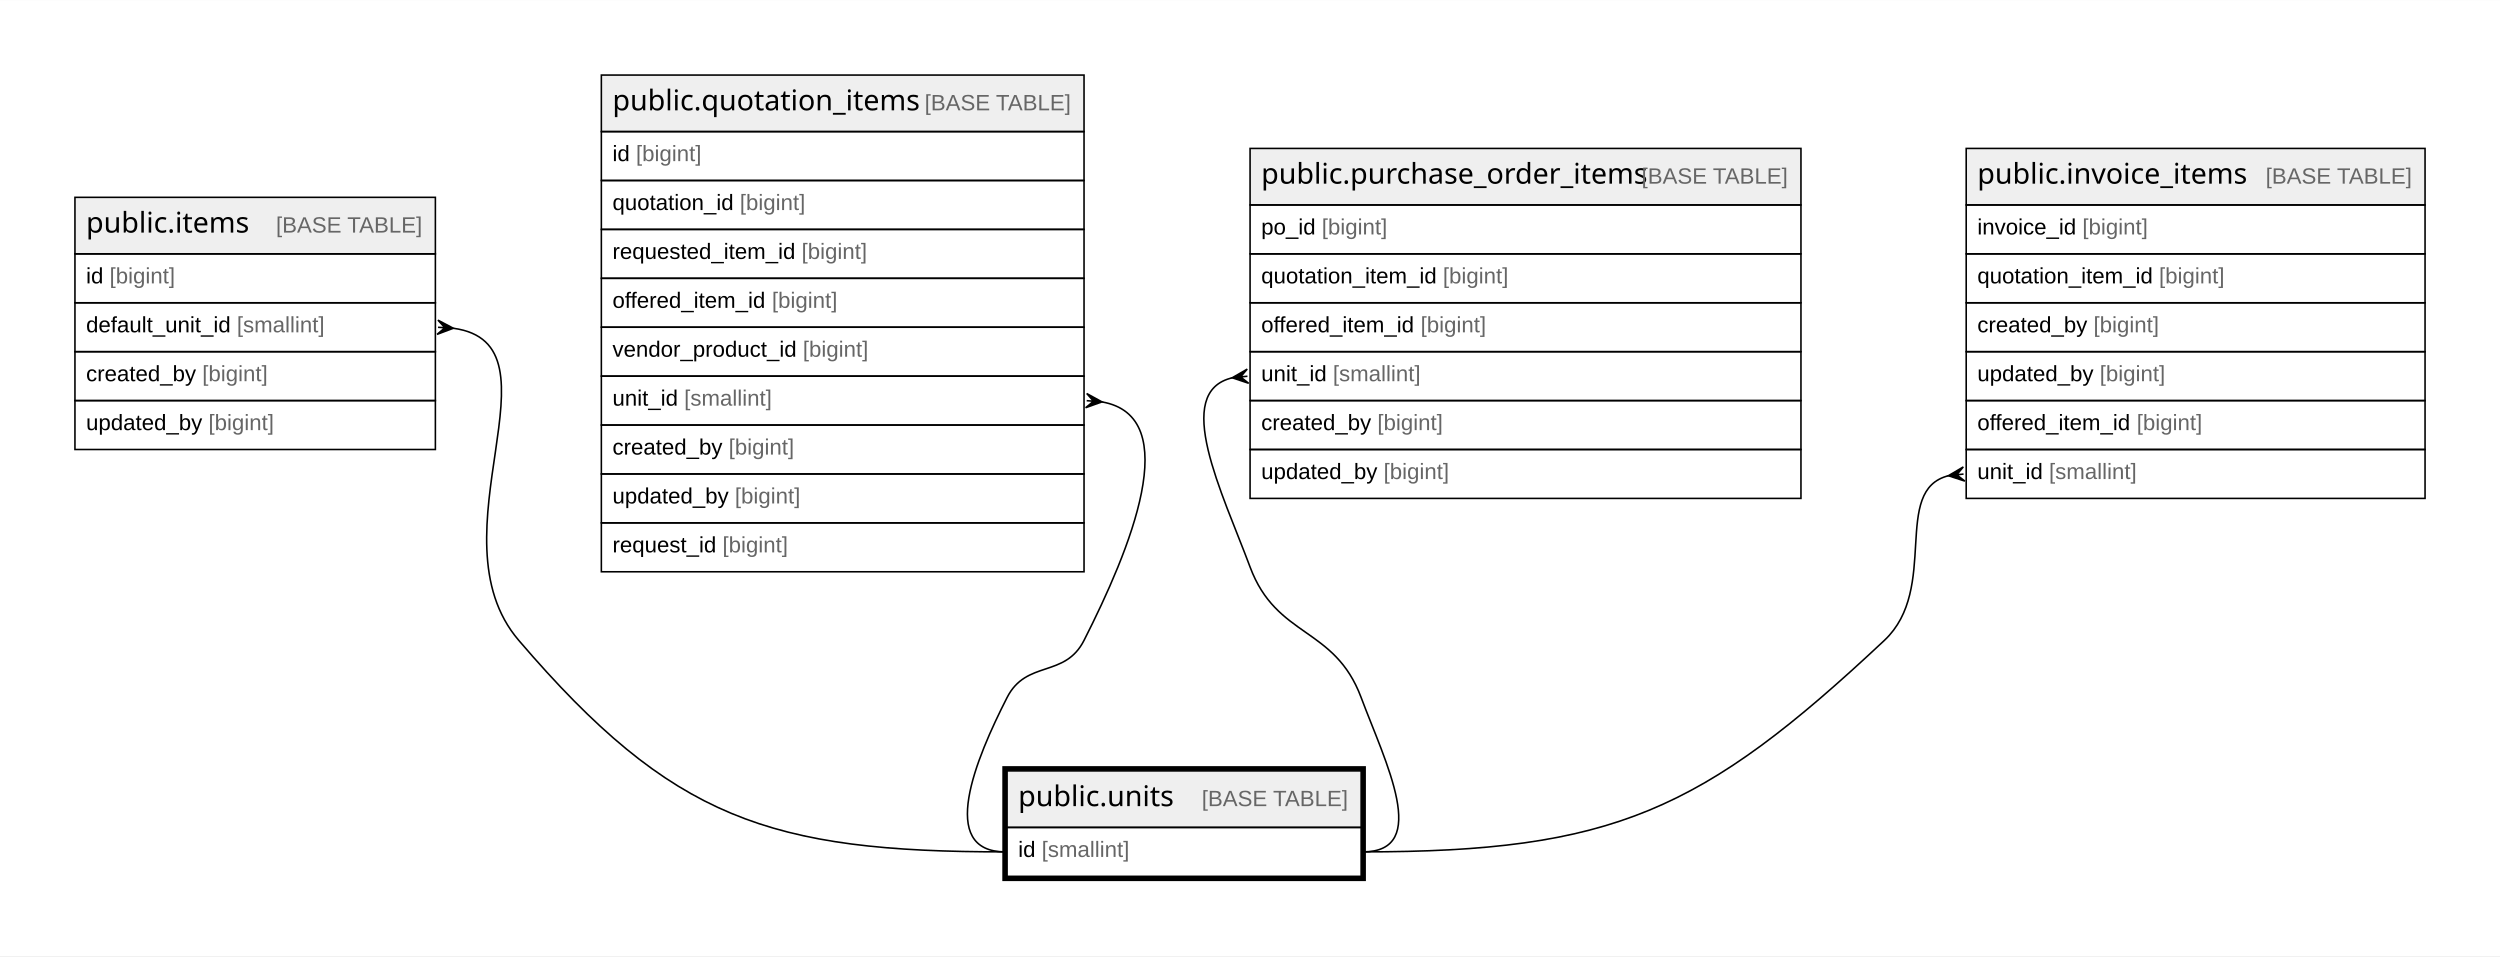
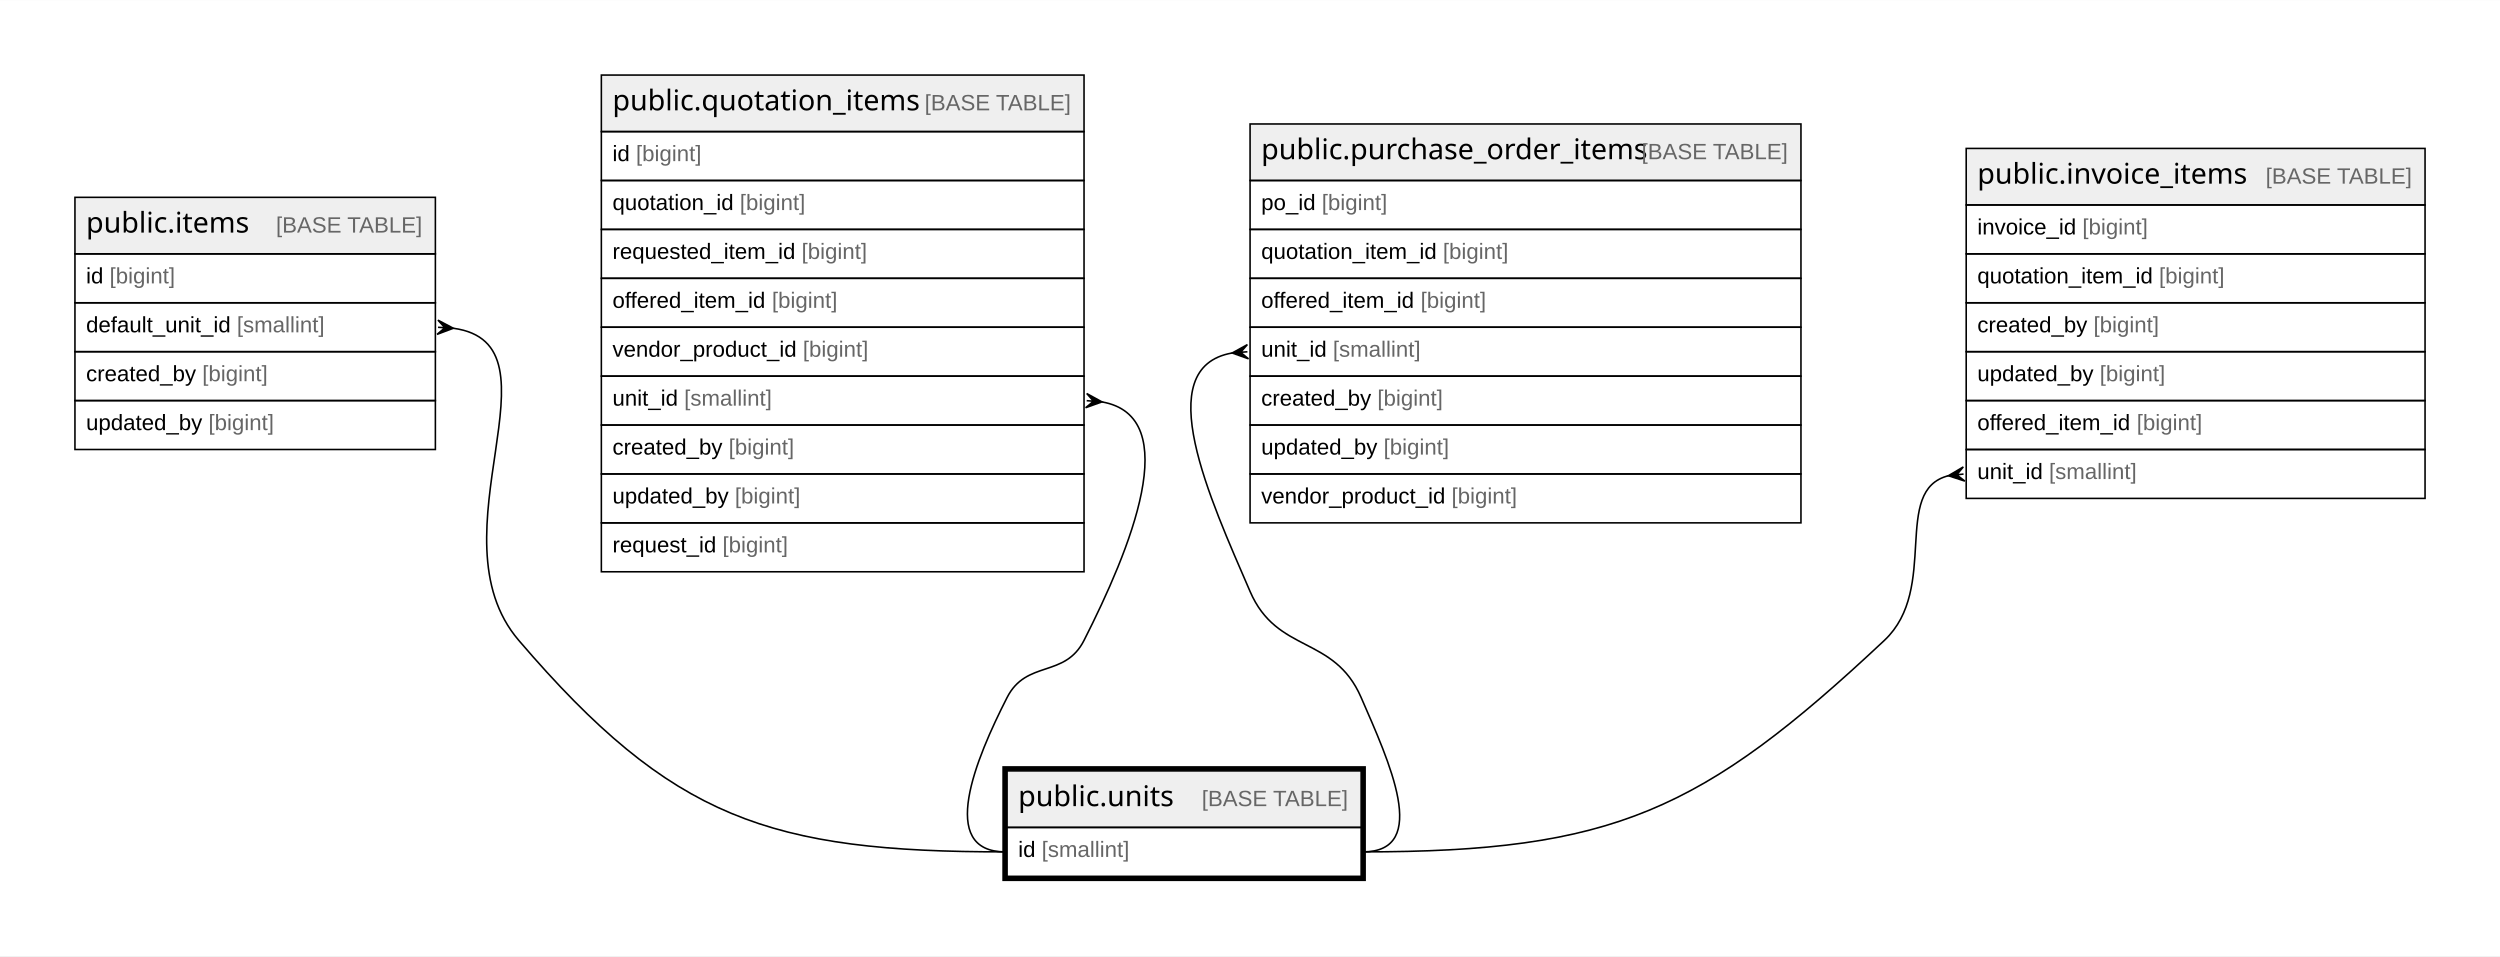
<svg xmlns="http://www.w3.org/2000/svg" width="1574pt" height="602pt" viewBox="0.00 0.00 1574.37 602.00">
  <g id="graph0" class="graph" transform="scale(1 1) rotate(0) translate(4 598)">
    <polygon fill="white" stroke="none" points="-4,4 -4,-598 1570.37,-598 1570.37,4 -4,4" />
    <g id="node1" class="node">
      <polygon fill="#efefef" stroke="none" points="630.2,-77 630.2,-112.6 853.18,-112.6 853.18,-77 630.2,-77" />
      <polygon fill="none" stroke="black" points="630.2,-77 630.2,-112.6 853.18,-112.6 853.18,-77 630.2,-77" />
      <text text-anchor="start" x="637.2" y="-90.4" font-family="Arial Bold" font-size="18.00">public.units</text>
      <text text-anchor="start" x="721.69" y="-90.4" font-family="Arial" font-size="14.00">    </text>
      <text text-anchor="start" x="752.81" y="-90.4" font-family="Arial" font-size="14.00" fill="#666666">[BASE TABLE]</text>
      <polygon fill="none" stroke="black" points="630.2,-46.2 630.2,-77 853.18,-77 853.18,-46.2 630.2,-46.2" />
      <text text-anchor="start" x="637.2" y="-58.4" font-family="Arial" font-size="14.00">id </text>
      <text text-anchor="start" x="651.98" y="-58.4" font-family="Arial" font-size="14.00" fill="#666666">[smallint]</text>
      <polygon fill="none" stroke="black" stroke-width="3" points="628.7,-44.7 628.7,-114.1 854.68,-114.1 854.68,-44.7 628.7,-44.7" />
    </g>
    <g id="node2" class="node">
      <polygon fill="#efefef" stroke="none" points="43.2,-438.2 43.2,-473.8 270.18,-473.8 270.18,-438.2 43.2,-438.2" />
      <polygon fill="none" stroke="black" points="43.2,-438.2 43.2,-473.8 270.18,-473.8 270.18,-438.2 43.2,-438.2" />
      <text text-anchor="start" x="50.2" y="-451.6" font-family="Arial Bold" font-size="18.00">public.items</text>
      <text text-anchor="start" x="138.69" y="-451.6" font-family="Arial" font-size="14.00">    </text>
      <text text-anchor="start" x="169.81" y="-451.6" font-family="Arial" font-size="14.00" fill="#666666">[BASE TABLE]</text>
      <polygon fill="none" stroke="black" points="43.2,-407.4 43.2,-438.2 270.18,-438.2 270.18,-407.4 43.2,-407.4" />
      <text text-anchor="start" x="50.2" y="-419.6" font-family="Arial" font-size="14.00">id </text>
      <text text-anchor="start" x="64.99" y="-419.6" font-family="Arial" font-size="14.00" fill="#666666">[bigint]</text>
      <polygon fill="none" stroke="black" points="43.2,-376.6 43.2,-407.4 270.18,-407.4 270.18,-376.6 43.2,-376.6" />
      <text text-anchor="start" x="50.2" y="-388.8" font-family="Arial" font-size="14.00">default_unit_id </text>
      <text text-anchor="start" x="145.16" y="-388.8" font-family="Arial" font-size="14.00" fill="#666666">[smallint]</text>
      <polygon fill="none" stroke="black" points="43.2,-345.8 43.2,-376.6 270.18,-376.6 270.18,-345.8 43.2,-345.8" />
      <text text-anchor="start" x="50.2" y="-358" font-family="Arial" font-size="14.00">created_by </text>
      <text text-anchor="start" x="123.36" y="-358" font-family="Arial" font-size="14.00" fill="#666666">[bigint]</text>
      <polygon fill="none" stroke="black" points="43.2,-315 43.2,-345.8 270.18,-345.8 270.18,-315 43.2,-315" />
      <text text-anchor="start" x="50.2" y="-327.2" font-family="Arial" font-size="14.00">updated_by </text>
      <text text-anchor="start" x="127.27" y="-327.2" font-family="Arial" font-size="14.00" fill="#666666">[bigint]</text>
    </g>
    <g id="edge1" class="edge">
      <path fill="none" stroke="black" d="M281.4,-391.36C353.99,-381.57 266.18,-260.78 322.69,-194.8 419.3,-81.98 480.66,-61.6 629.2,-61.6" />
      <polygon fill="black" stroke="black" points="281.49,-391.36 271.23,-387.49 276.17,-391.69 271.85,-391.96 271.85,-391.96 271.85,-391.96 276.17,-391.69 271.79,-396.47 281.49,-391.36" />
    </g>
    <g id="node3" class="node">
      <polygon fill="#efefef" stroke="none" points="374.7,-515.2 374.7,-550.8 678.67,-550.8 678.67,-515.2 374.7,-515.2" />
      <polygon fill="none" stroke="black" points="374.7,-515.2 374.7,-550.8 678.67,-550.8 678.67,-515.2 374.7,-515.2" />
      <text text-anchor="start" x="381.7" y="-528.6" font-family="Arial Bold" font-size="18.00">public.quotation_items</text>
      <text text-anchor="start" x="547.18" y="-528.6" font-family="Arial" font-size="14.00">    </text>
      <text text-anchor="start" x="578.3" y="-528.6" font-family="Arial" font-size="14.00" fill="#666666">[BASE TABLE]</text>
      <polygon fill="none" stroke="black" points="374.7,-484.4 374.7,-515.2 678.67,-515.2 678.67,-484.4 374.7,-484.4" />
      <text text-anchor="start" x="381.7" y="-496.6" font-family="Arial" font-size="14.00">id </text>
      <text text-anchor="start" x="396.49" y="-496.6" font-family="Arial" font-size="14.00" fill="#666666">[bigint]</text>
      <polygon fill="none" stroke="black" points="374.7,-453.6 374.7,-484.4 678.67,-484.4 678.67,-453.6 374.7,-453.6" />
      <text text-anchor="start" x="381.7" y="-465.8" font-family="Arial" font-size="14.00">quotation_id </text>
      <text text-anchor="start" x="461.88" y="-465.8" font-family="Arial" font-size="14.00" fill="#666666">[bigint]</text>
      <polygon fill="none" stroke="black" points="374.7,-422.8 374.7,-453.6 678.67,-453.6 678.67,-422.8 374.7,-422.8" />
      <text text-anchor="start" x="381.7" y="-435" font-family="Arial" font-size="14.00">requested_item_id </text>
      <text text-anchor="start" x="500.78" y="-435" font-family="Arial" font-size="14.00" fill="#666666">[bigint]</text>
      <polygon fill="none" stroke="black" points="374.7,-392 374.7,-422.8 678.67,-422.8 678.67,-392 374.7,-392" />
      <text text-anchor="start" x="381.7" y="-404.2" font-family="Arial" font-size="14.00">offered_item_id </text>
      <text text-anchor="start" x="482.1" y="-404.2" font-family="Arial" font-size="14.00" fill="#666666">[bigint]</text>
      <polygon fill="none" stroke="black" points="374.7,-361.2 374.7,-392 678.67,-392 678.67,-361.2 374.7,-361.2" />
      <text text-anchor="start" x="381.7" y="-373.4" font-family="Arial" font-size="14.00">vendor_product_id </text>
      <text text-anchor="start" x="501.57" y="-373.4" font-family="Arial" font-size="14.00" fill="#666666">[bigint]</text>
      <polygon fill="none" stroke="black" points="374.7,-330.4 374.7,-361.2 678.67,-361.2 678.67,-330.4 374.7,-330.4" />
      <text text-anchor="start" x="381.7" y="-342.6" font-family="Arial" font-size="14.00">unit_id </text>
      <text text-anchor="start" x="426.85" y="-342.6" font-family="Arial" font-size="14.00" fill="#666666">[smallint]</text>
      <polygon fill="none" stroke="black" points="374.7,-299.6 374.7,-330.4 678.67,-330.4 678.67,-299.6 374.7,-299.6" />
      <text text-anchor="start" x="381.7" y="-311.8" font-family="Arial" font-size="14.00">created_by </text>
      <text text-anchor="start" x="454.86" y="-311.8" font-family="Arial" font-size="14.00" fill="#666666">[bigint]</text>
      <polygon fill="none" stroke="black" points="374.7,-268.8 374.7,-299.6 678.67,-299.6 678.67,-268.8 374.7,-268.8" />
      <text text-anchor="start" x="381.7" y="-281" font-family="Arial" font-size="14.00">updated_by </text>
      <text text-anchor="start" x="458.77" y="-281" font-family="Arial" font-size="14.00" fill="#666666">[bigint]</text>
      <polygon fill="none" stroke="black" points="374.7,-238 374.7,-268.8 678.67,-268.8 678.67,-238 374.7,-238" />
      <text text-anchor="start" x="381.7" y="-250.2" font-family="Arial" font-size="14.00">request_id </text>
      <text text-anchor="start" x="450.97" y="-250.2" font-family="Arial" font-size="14.00" fill="#666666">[bigint]</text>
    </g>
    <g id="edge2" class="edge">
      <path fill="none" stroke="black" d="M689.76,-345C742.68,-335.92 707.37,-251.38 678.67,-194.8 666.54,-170.86 642.38,-182.71 630.2,-158.8 610.58,-120.31 585.99,-61.6 629.2,-61.6" />
      <polygon fill="black" stroke="black" points="689.98,-344.99 679.65,-341.29 684.66,-345.41 680.34,-345.75 680.34,-345.75 680.34,-345.75 684.66,-345.41 680.36,-350.26 689.98,-344.99" />
    </g>
    <g id="node4" class="node">
-       <polygon fill="#efefef" stroke="none" points="783.23,-469 783.23,-504.6 1130.15,-504.6 1130.15,-469 783.23,-469" />
-       <polygon fill="none" stroke="black" points="783.23,-469 783.23,-504.6 1130.15,-504.6 1130.15,-469 783.23,-469" />
-       <text text-anchor="start" x="790.23" y="-482.4" font-family="Arial Bold" font-size="18.00">public.purchase_order_items</text>
-       <text text-anchor="start" x="998.66" y="-482.4" font-family="Arial" font-size="14.00">    </text>
-       <text text-anchor="start" x="1029.78" y="-482.4" font-family="Arial" font-size="14.00" fill="#666666">[BASE TABLE]</text>
-       <polygon fill="none" stroke="black" points="783.23,-438.2 783.23,-469 1130.15,-469 1130.15,-438.2 783.23,-438.2" />
-       <text text-anchor="start" x="790.23" y="-450.4" font-family="Arial" font-size="14.00">po_id </text>
-       <text text-anchor="start" x="828.37" y="-450.4" font-family="Arial" font-size="14.00" fill="#666666">[bigint]</text>
-       <polygon fill="none" stroke="black" points="783.23,-407.4 783.23,-438.2 1130.15,-438.2 1130.15,-407.4 783.23,-407.4" />
-       <text text-anchor="start" x="790.23" y="-419.6" font-family="Arial" font-size="14.00">quotation_item_id </text>
-       <text text-anchor="start" x="904.64" y="-419.6" font-family="Arial" font-size="14.00" fill="#666666">[bigint]</text>
-       <polygon fill="none" stroke="black" points="783.23,-376.6 783.23,-407.4 1130.15,-407.4 1130.15,-376.6 783.23,-376.6" />
-       <text text-anchor="start" x="790.23" y="-388.8" font-family="Arial" font-size="14.00">offered_item_id </text>
-       <text text-anchor="start" x="890.62" y="-388.8" font-family="Arial" font-size="14.00" fill="#666666">[bigint]</text>
-       <polygon fill="none" stroke="black" points="783.23,-345.8 783.23,-376.6 1130.15,-376.6 1130.15,-345.8 783.23,-345.8" />
-       <text text-anchor="start" x="790.23" y="-358" font-family="Arial" font-size="14.00">unit_id </text>
-       <text text-anchor="start" x="835.37" y="-358" font-family="Arial" font-size="14.00" fill="#666666">[smallint]</text>
-       <polygon fill="none" stroke="black" points="783.23,-315 783.23,-345.8 1130.15,-345.8 1130.15,-315 783.23,-315" />
-       <text text-anchor="start" x="790.23" y="-327.2" font-family="Arial" font-size="14.00">created_by </text>
-       <text text-anchor="start" x="863.39" y="-327.2" font-family="Arial" font-size="14.00" fill="#666666">[bigint]</text>
-       <polygon fill="none" stroke="black" points="783.23,-284.2 783.23,-315 1130.15,-315 1130.15,-284.2 783.23,-284.2" />
-       <text text-anchor="start" x="790.23" y="-296.4" font-family="Arial" font-size="14.00">updated_by </text>
-       <text text-anchor="start" x="867.3" y="-296.4" font-family="Arial" font-size="14.00" fill="#666666">[bigint]</text>
+       <polygon fill="#efefef" stroke="none" points="783.23,-484.4 783.23,-520 1130.15,-520 1130.15,-484.4 783.23,-484.4" />
+       <polygon fill="none" stroke="black" points="783.23,-484.4 783.23,-520 1130.15,-520 1130.15,-484.4 783.23,-484.4" />
+       <text text-anchor="start" x="790.23" y="-497.8" font-family="Arial Bold" font-size="18.00">public.purchase_order_items</text>
+       <text text-anchor="start" x="998.66" y="-497.8" font-family="Arial" font-size="14.00">    </text>
+       <text text-anchor="start" x="1029.78" y="-497.8" font-family="Arial" font-size="14.00" fill="#666666">[BASE TABLE]</text>
+       <polygon fill="none" stroke="black" points="783.23,-453.6 783.23,-484.4 1130.15,-484.4 1130.15,-453.6 783.23,-453.6" />
+       <text text-anchor="start" x="790.23" y="-465.8" font-family="Arial" font-size="14.00">po_id </text>
+       <text text-anchor="start" x="828.37" y="-465.8" font-family="Arial" font-size="14.00" fill="#666666">[bigint]</text>
+       <polygon fill="none" stroke="black" points="783.23,-422.8 783.23,-453.6 1130.15,-453.6 1130.15,-422.8 783.23,-422.8" />
+       <text text-anchor="start" x="790.23" y="-435" font-family="Arial" font-size="14.00">quotation_item_id </text>
+       <text text-anchor="start" x="904.64" y="-435" font-family="Arial" font-size="14.00" fill="#666666">[bigint]</text>
+       <polygon fill="none" stroke="black" points="783.23,-392 783.23,-422.8 1130.15,-422.8 1130.15,-392 783.23,-392" />
+       <text text-anchor="start" x="790.23" y="-404.2" font-family="Arial" font-size="14.00">offered_item_id </text>
+       <text text-anchor="start" x="890.62" y="-404.2" font-family="Arial" font-size="14.00" fill="#666666">[bigint]</text>
+       <polygon fill="none" stroke="black" points="783.23,-361.2 783.23,-392 1130.15,-392 1130.15,-361.2 783.23,-361.2" />
+       <text text-anchor="start" x="790.23" y="-373.4" font-family="Arial" font-size="14.00">unit_id </text>
+       <text text-anchor="start" x="835.37" y="-373.4" font-family="Arial" font-size="14.00" fill="#666666">[smallint]</text>
+       <polygon fill="none" stroke="black" points="783.23,-330.4 783.23,-361.2 1130.15,-361.2 1130.15,-330.4 783.23,-330.4" />
+       <text text-anchor="start" x="790.23" y="-342.6" font-family="Arial" font-size="14.00">created_by </text>
+       <text text-anchor="start" x="863.39" y="-342.6" font-family="Arial" font-size="14.00" fill="#666666">[bigint]</text>
+       <polygon fill="none" stroke="black" points="783.23,-299.6 783.23,-330.4 1130.15,-330.4 1130.15,-299.6 783.23,-299.6" />
+       <text text-anchor="start" x="790.23" y="-311.8" font-family="Arial" font-size="14.00">updated_by </text>
+       <text text-anchor="start" x="867.3" y="-311.8" font-family="Arial" font-size="14.00" fill="#666666">[bigint]</text>
+       <polygon fill="none" stroke="black" points="783.23,-268.8 783.23,-299.6 1130.15,-299.6 1130.15,-268.8 783.23,-268.8" />
+       <text text-anchor="start" x="790.23" y="-281" font-family="Arial" font-size="14.00">vendor_product_id </text>
+       <text text-anchor="start" x="910.09" y="-281" font-family="Arial" font-size="14.00" fill="#666666">[bigint]</text>
    </g>
    <g id="edge3" class="edge">
-       <path fill="none" stroke="black" d="M772.24,-360.19C733.75,-351.44 765.88,-287.54 783.23,-241 799.98,-196.05 836.39,-203.74 853.18,-158.8 868.31,-118.33 897.38,-61.6 854.18,-61.6" />
-       <polygon fill="black" stroke="black" points="771.95,-360.16 781.44,-365.64 777.25,-360.7 781.56,-361.13 781.56,-361.13 781.56,-361.13 777.25,-360.7 782.35,-356.69 771.95,-360.16" />
+       <path fill="none" stroke="black" d="M771.85,-375.76C719.77,-366.56 758.13,-283.73 783.23,-225.6 800.27,-186.13 836.07,-198.24 853.18,-158.8 870.38,-119.17 897.38,-61.6 854.18,-61.6" />
+       <polygon fill="black" stroke="black" points="771.93,-375.77 781.53,-381.06 777.24,-376.2 781.56,-376.55 781.56,-376.55 781.56,-376.55 777.24,-376.2 782.26,-372.09 771.93,-375.77" />
    </g>
    <g id="node5" class="node">
      <polygon fill="#efefef" stroke="none" points="1234.21,-469 1234.21,-504.6 1523.17,-504.6 1523.17,-469 1234.21,-469" />
      <polygon fill="none" stroke="black" points="1234.21,-469 1234.21,-504.6 1523.17,-504.6 1523.17,-469 1234.21,-469" />
      <text text-anchor="start" x="1241.21" y="-482.4" font-family="Arial Bold" font-size="18.00">public.invoice_items</text>
      <text text-anchor="start" x="1391.68" y="-482.4" font-family="Arial" font-size="14.00">    </text>
      <text text-anchor="start" x="1422.8" y="-482.4" font-family="Arial" font-size="14.00" fill="#666666">[BASE TABLE]</text>
      <polygon fill="none" stroke="black" points="1234.21,-438.2 1234.21,-469 1523.17,-469 1523.17,-438.2 1234.21,-438.2" />
      <text text-anchor="start" x="1241.21" y="-450.4" font-family="Arial" font-size="14.00">invoice_id </text>
      <text text-anchor="start" x="1307.36" y="-450.4" font-family="Arial" font-size="14.00" fill="#666666">[bigint]</text>
      <polygon fill="none" stroke="black" points="1234.21,-407.4 1234.21,-438.2 1523.17,-438.2 1523.17,-407.4 1234.21,-407.4" />
      <text text-anchor="start" x="1241.21" y="-419.6" font-family="Arial" font-size="14.00">quotation_item_id </text>
      <text text-anchor="start" x="1355.62" y="-419.6" font-family="Arial" font-size="14.00" fill="#666666">[bigint]</text>
      <polygon fill="none" stroke="black" points="1234.21,-376.6 1234.21,-407.4 1523.17,-407.4 1523.17,-376.6 1234.21,-376.6" />
      <text text-anchor="start" x="1241.21" y="-388.8" font-family="Arial" font-size="14.00">created_by </text>
      <text text-anchor="start" x="1314.37" y="-388.8" font-family="Arial" font-size="14.00" fill="#666666">[bigint]</text>
      <polygon fill="none" stroke="black" points="1234.21,-345.8 1234.21,-376.6 1523.17,-376.6 1523.17,-345.8 1234.21,-345.8" />
      <text text-anchor="start" x="1241.21" y="-358" font-family="Arial" font-size="14.00">updated_by </text>
      <text text-anchor="start" x="1318.28" y="-358" font-family="Arial" font-size="14.00" fill="#666666">[bigint]</text>
      <polygon fill="none" stroke="black" points="1234.21,-315 1234.21,-345.8 1523.17,-345.8 1523.17,-315 1234.21,-315" />
      <text text-anchor="start" x="1241.21" y="-327.2" font-family="Arial" font-size="14.00">offered_item_id </text>
      <text text-anchor="start" x="1341.6" y="-327.2" font-family="Arial" font-size="14.00" fill="#666666">[bigint]</text>
      <polygon fill="none" stroke="black" points="1234.21,-284.2 1234.21,-315 1523.17,-315 1523.17,-284.2 1234.21,-284.2" />
      <text text-anchor="start" x="1241.21" y="-296.4" font-family="Arial" font-size="14.00">unit_id </text>
      <text text-anchor="start" x="1286.35" y="-296.4" font-family="Arial" font-size="14.00" fill="#666666">[smallint]</text>
    </g>
    <g id="edge4" class="edge">
      <path fill="none" stroke="black" d="M1223.13,-298.5C1186.85,-289.48 1217.6,-227.55 1182.69,-194.8 1067.78,-87.02 1011.73,-61.6 854.18,-61.6" />
      <polygon fill="black" stroke="black" points="1222.94,-298.47 1232.39,-304.04 1228.24,-299.06 1232.54,-299.53 1232.54,-299.53 1232.54,-299.53 1228.24,-299.06 1233.37,-295.09 1222.94,-298.47" />
    </g>
  </g>
</svg>
